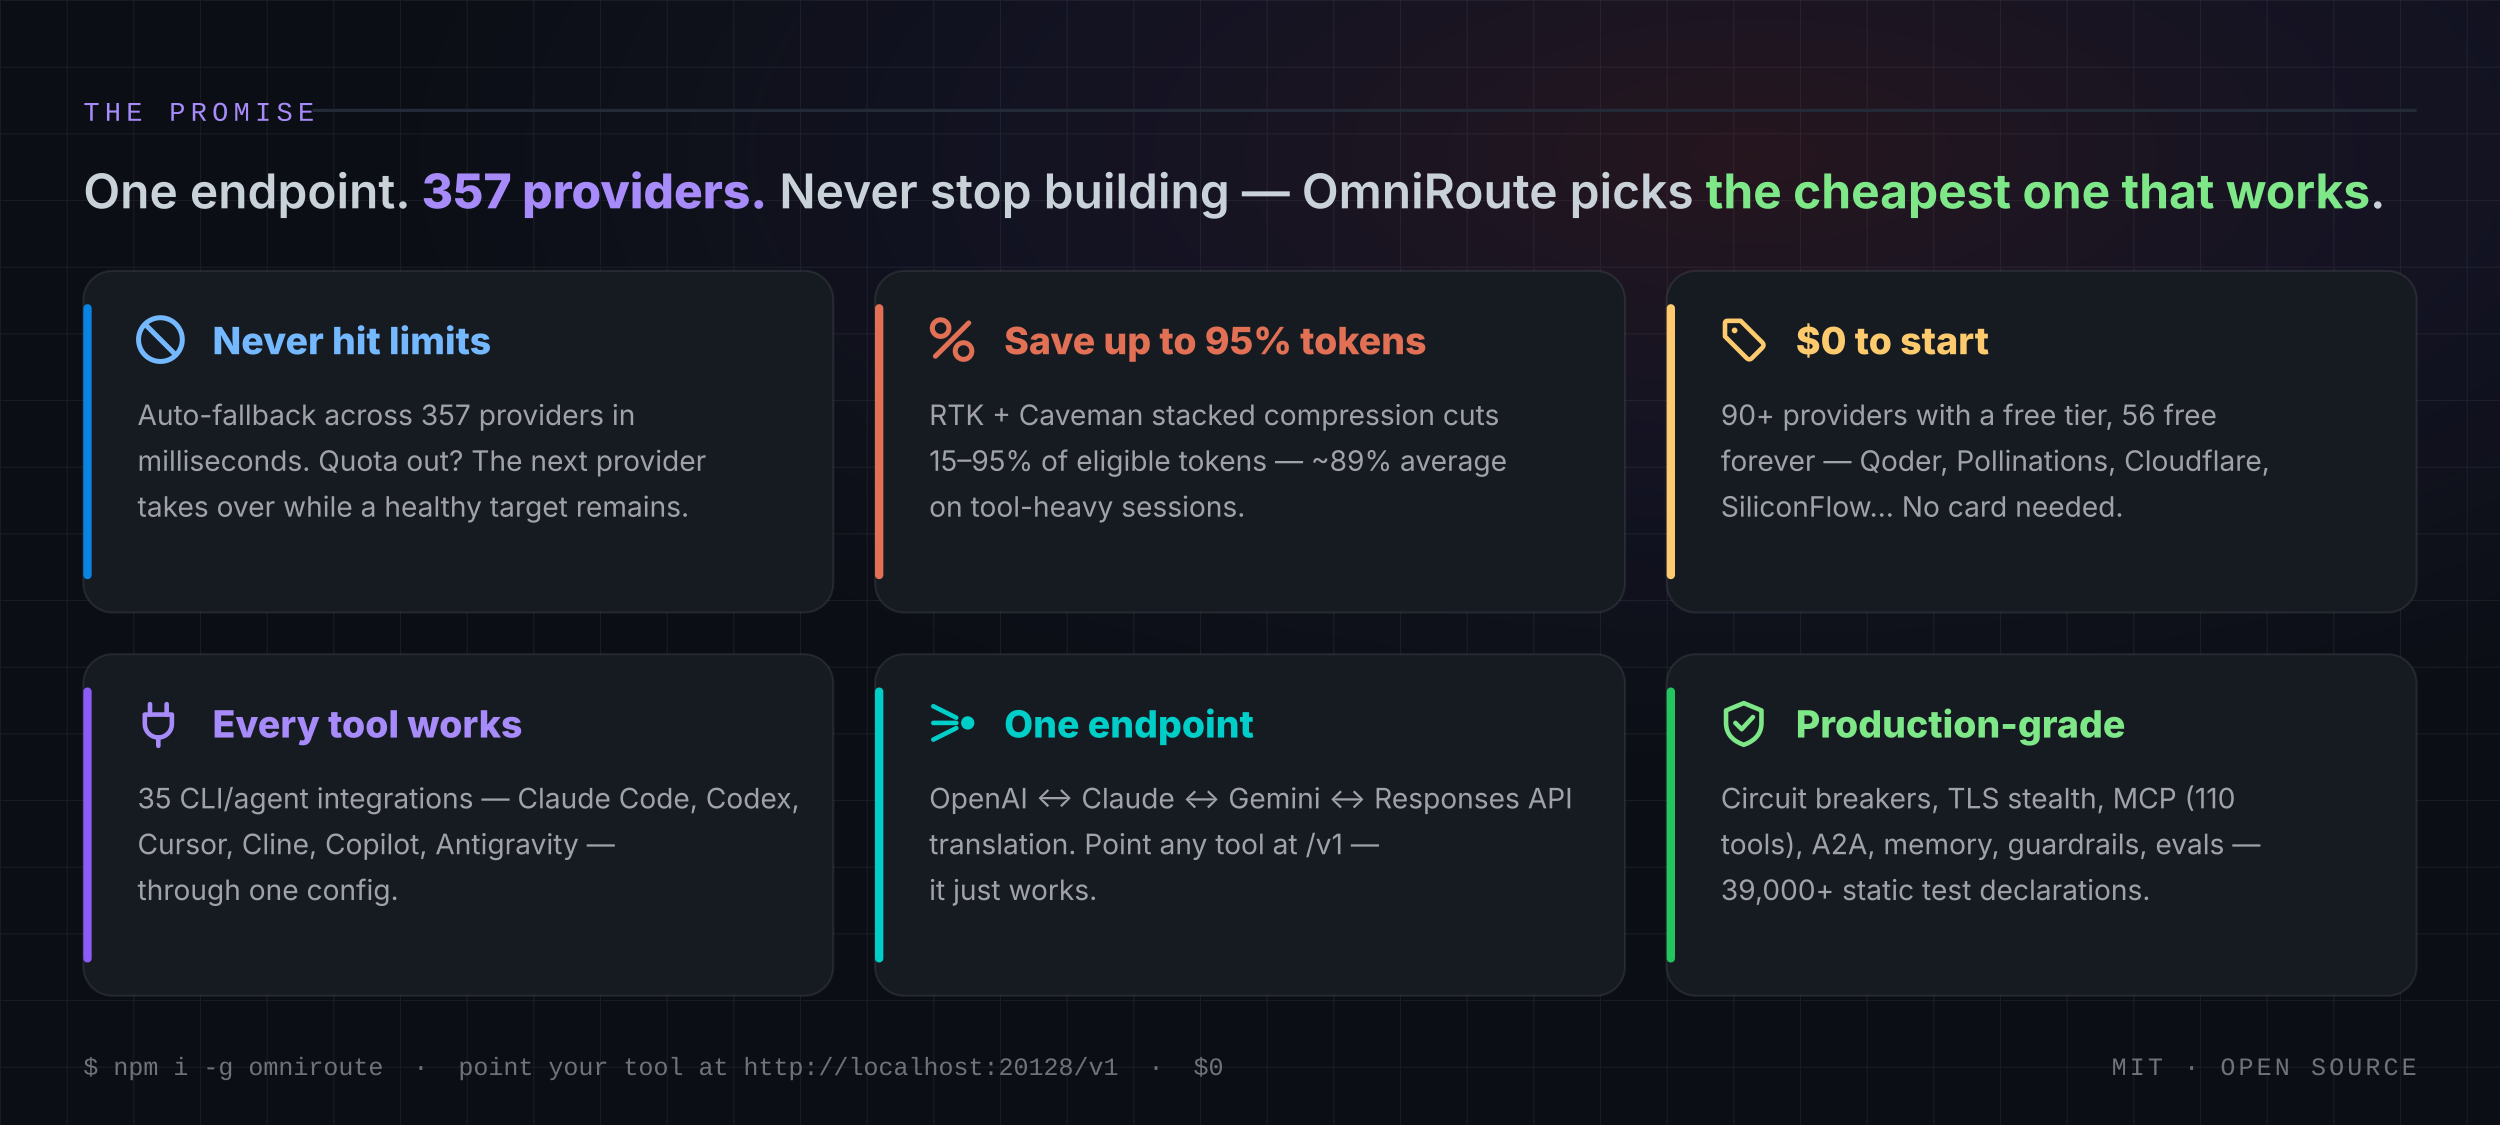
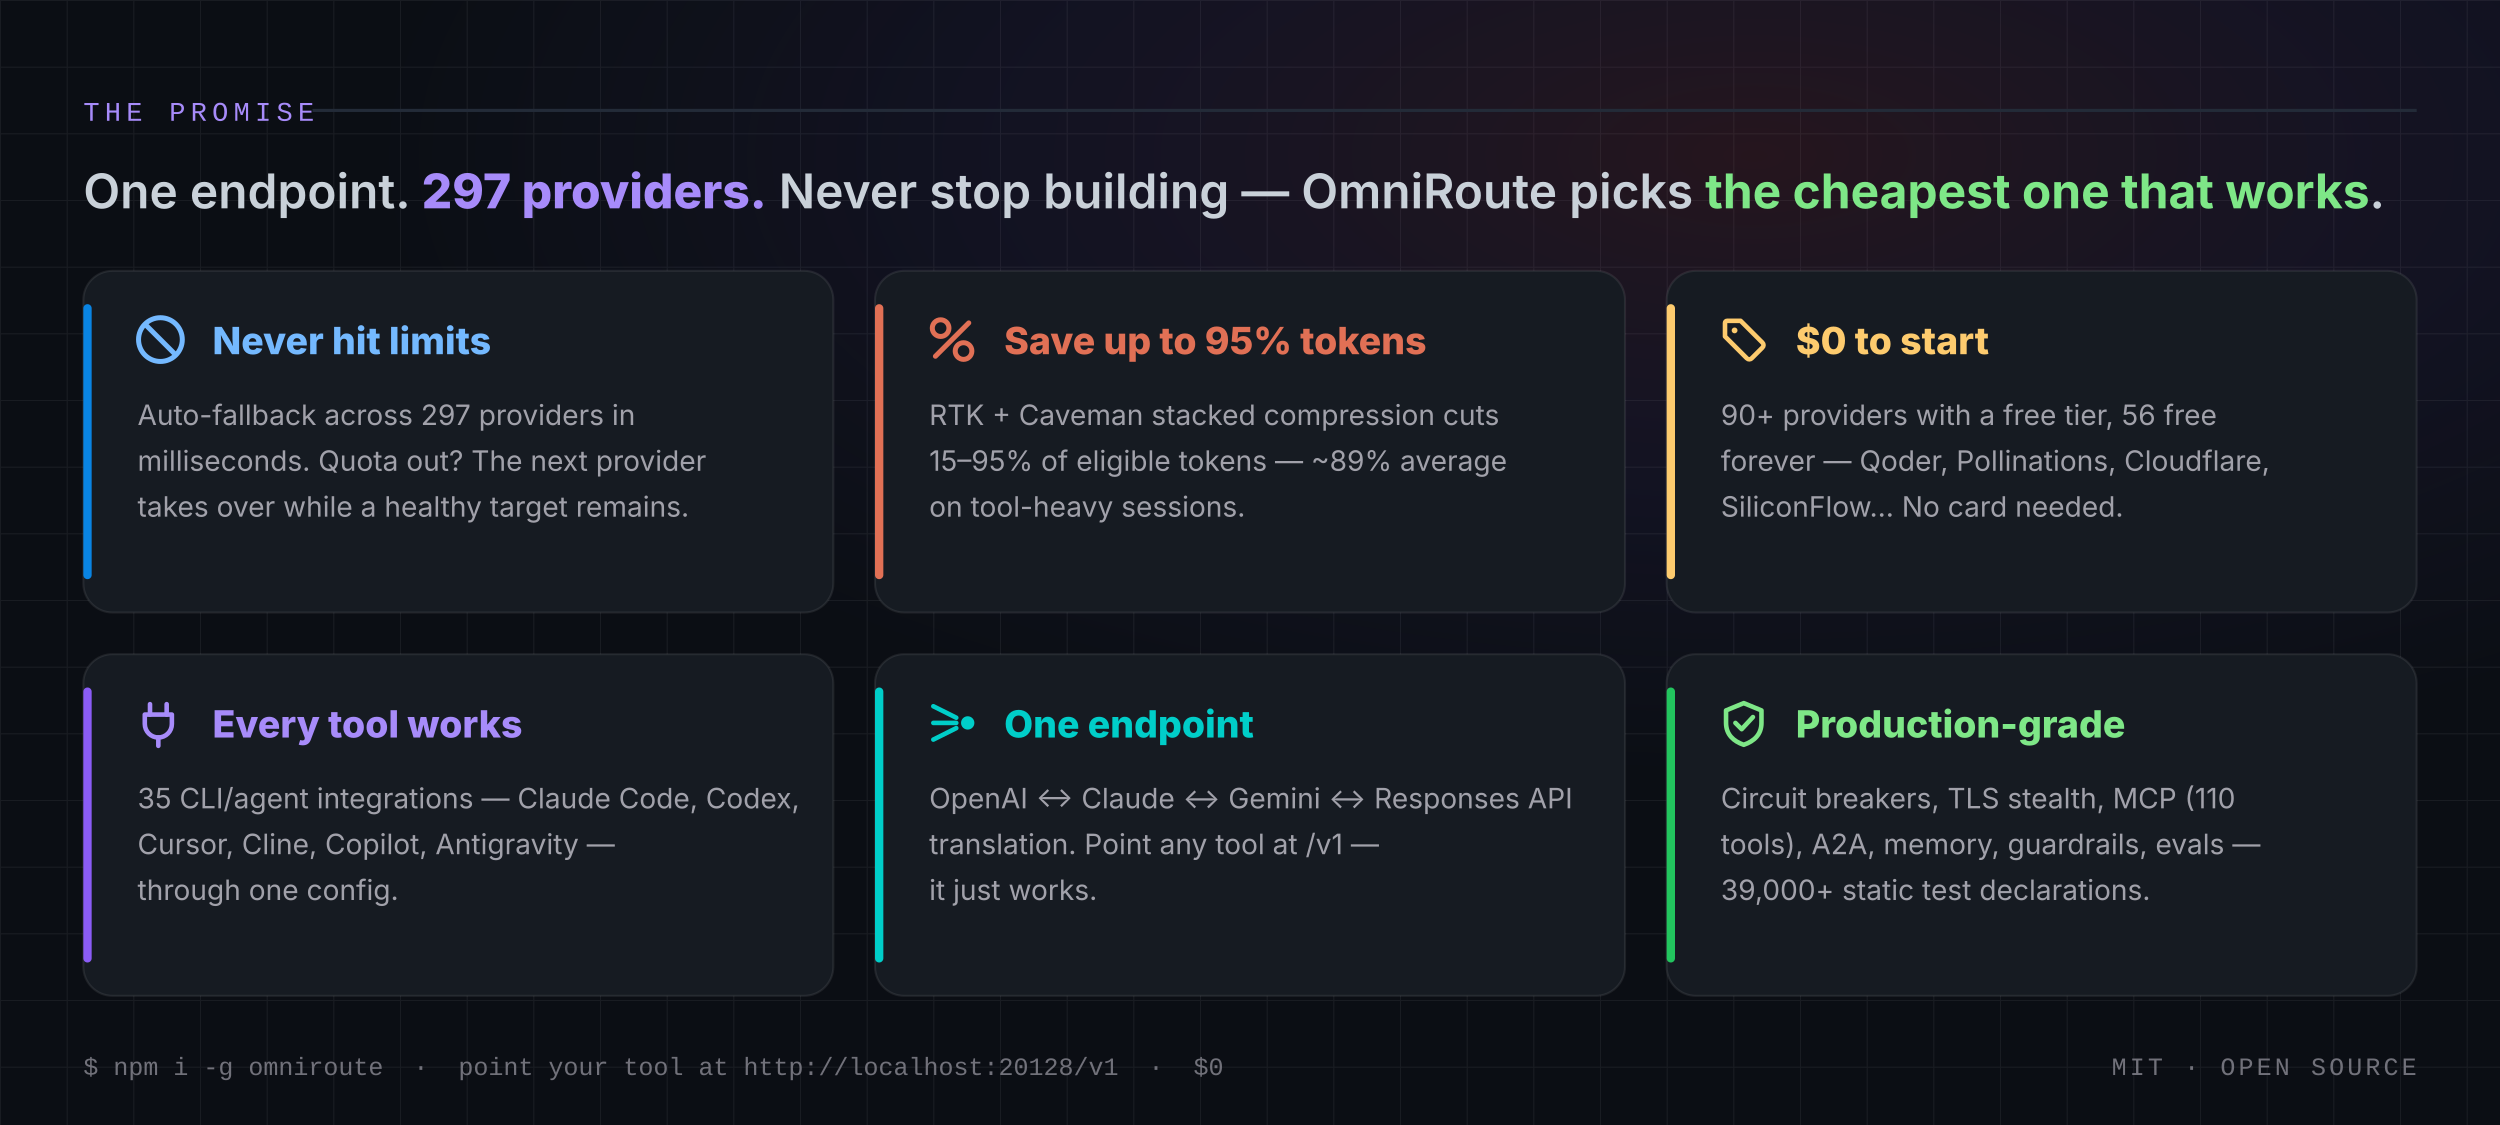
- <svg xmlns="http://www.w3.org/2000/svg" viewBox="0 0 1200 540" role="img" aria-label="The OmniRoute promise: one endpoint and 357 providers. Six pillars. Resilient fallback: automatic routing continues while another healthy target is available. Save up to 95 percent of eligible tokens: RTK plus Caveman stacked compression averages about 89 percent on tool-heavy sessions. Zero dollars to start: 90+ providers with a free tier and 56 recurring or keyless free-forever providers. Every tool works: 35 CLI and agent integration records, including Claude Code, Codex, Cursor, Cline, Copilot and Antigravity, through one config. One endpoint: OpenAI, Claude, Gemini and Responses API translation at /v1. Production controls: circuit breakers, TLS stealth, MCP with 110 tools, A2A, memory, guardrails, evals, and 39,000+ static test declarations across 5,100+ tracked test files.">
+ <svg xmlns="http://www.w3.org/2000/svg" viewBox="0 0 1200 540" role="img" aria-label="The OmniRoute promise: one endpoint and 297 providers. Six pillars. Resilient fallback: automatic routing continues while another healthy target is available. Save up to 95 percent of eligible tokens: RTK plus Caveman stacked compression averages about 89 percent on tool-heavy sessions. Zero dollars to start: 90+ providers with a free tier and 56 recurring or keyless free-forever providers. Every tool works: 35 CLI and agent integration records, including Claude Code, Codex, Cursor, Cline, Copilot and Antigravity, through one config. One endpoint: OpenAI, Claude, Gemini and Responses API translation at /v1. Production controls: circuit breakers, TLS stealth, MCP with 110 tools, A2A, memory, guardrails, evals, and 39,000+ static test declarations across 5,100+ tracked test files.">
  <defs>
    <pattern id="gridPaperP" width="32" height="32" patternUnits="userSpaceOnUse">
      <path d="M 32 0 L 0 0 0 32" fill="none" stroke="#ffffff" stroke-opacity="0.06" stroke-width="1" />
    </pattern>
    <radialGradient id="bgGlowP" cx="70%" cy="14%" r="55%">
      <stop offset="0%" stop-color="#e54d5e" stop-opacity="0.12" />
      <stop offset="55%" stop-color="#8b5cf6" stop-opacity="0.06" />
      <stop offset="100%" stop-color="#6366f1" stop-opacity="0" />
    </radialGradient>
  </defs>
  <rect width="1200" height="540" fill="#0b0e14" />
  <rect width="1200" height="540" fill="url(#gridPaperP)" />
  <rect width="1200" height="540" fill="url(#bgGlowP)" />
  <g>
    <text x="40" y="58" font-family="Consolas, 'Courier New', monospace" font-size="13" letter-spacing="2.5" fill="#a78bfa">THE PROMISE</text>
    <line x1="150" y1="53" x2="1160" y2="53" stroke="#232b38" stroke-width="1.5" />
  </g>
  <g>
-     <text x="40" y="100" font-family="Inter, 'Segoe UI', Arial, Helvetica, system-ui, sans-serif" font-size="23" font-weight="600" fill="#c9d1d9">One endpoint. <tspan fill="#a78bfa" font-weight="800">357 providers.</tspan> Never stop building — OmniRoute picks <tspan fill="#7ee787" font-weight="700">the cheapest one that works</tspan>.</text>
+     <text x="40" y="100" font-family="Inter, 'Segoe UI', Arial, Helvetica, system-ui, sans-serif" font-size="23" font-weight="600" fill="#c9d1d9">One endpoint. <tspan fill="#a78bfa" font-weight="800">297 providers.</tspan> Never stop building — OmniRoute picks <tspan fill="#7ee787" font-weight="700">the cheapest one that works</tspan>.</text>
  </g>
  <g font-family="Inter, 'Segoe UI', Arial, Helvetica, system-ui, sans-serif">
    <g>
      <rect x="40" y="130" width="360" height="164" rx="14" fill="#161b22" stroke="#ffffff" stroke-opacity="0.08" stroke-width="1" />
      <rect x="40" y="130" width="360" height="164" rx="14" fill="none" stroke="#74b9ff" stroke-width="1.5" opacity="0">
        <animate attributeName="opacity" values="0;0.9;0;0" keyTimes="0;0.055;0.12;1" dur="12s" begin="3s" repeatCount="indefinite" />
      </rect>
      <rect x="40" y="146" width="4" height="132" rx="2" fill="#0984e3" />
      <g transform="translate(66,152)" stroke="#74b9ff" stroke-width="2.4" fill="none" stroke-linecap="round">
        <circle cx="11" cy="11" r="10.5" />
        <line x1="3.9" y1="3.9" x2="18.1" y2="18.1" />
      </g>
      <text x="102" y="170" font-size="18" font-weight="800" fill="#74b9ff">Never hit limits</text>
-       <text x="66" y="204" font-size="13.5" fill="#a1a1aa">Auto-fallback across 357 providers in</text>
+       <text x="66" y="204" font-size="13.5" fill="#a1a1aa">Auto-fallback across 297 providers in</text>
      <text x="66" y="226" font-size="13.5" fill="#a1a1aa">milliseconds. Quota out? The next provider</text>
      <text x="66" y="248" font-size="13.5" fill="#a1a1aa">takes over while a healthy target remains.</text>
    </g>
    <g>
      <rect x="420" y="130" width="360" height="164" rx="14" fill="#161b22" stroke="#ffffff" stroke-opacity="0.08" stroke-width="1" />
      <rect x="420" y="130" width="360" height="164" rx="14" fill="none" stroke="#e17055" stroke-width="1.5" opacity="0">
        <animate attributeName="opacity" values="0;0;0.9;0;0" keyTimes="0;0.167;0.222;0.287;1" dur="12s" begin="3s" repeatCount="indefinite" />
      </rect>
      <rect x="420" y="146" width="4" height="132" rx="2" fill="#e17055" />
      <g transform="translate(446,152)" stroke="#e17055" stroke-width="2.4" fill="none" stroke-linecap="round">
        <circle cx="5.5" cy="5.5" r="4" />
        <circle cx="16.5" cy="16.5" r="4" />
        <line x1="19" y1="3" x2="3" y2="19" />
      </g>
      <text x="482" y="170" font-size="18" font-weight="800" fill="#e17055">Save up to 95% tokens</text>
      <text x="446" y="204" font-size="13.5" fill="#a1a1aa">RTK + Caveman stacked compression cuts</text>
      <text x="446" y="226" font-size="13.5" fill="#a1a1aa">15–95% of eligible tokens — ~89% average</text>
      <text x="446" y="248" font-size="13.5" fill="#a1a1aa">on tool-heavy sessions.</text>
    </g>
    <g>
      <rect x="800" y="130" width="360" height="164" rx="14" fill="#161b22" stroke="#ffffff" stroke-opacity="0.08" stroke-width="1" />
      <rect x="800" y="130" width="360" height="164" rx="14" fill="none" stroke="#fdcb6e" stroke-width="1.5" opacity="0">
        <animate attributeName="opacity" values="0;0;0.9;0;0" keyTimes="0;0.334;0.389;0.454;1" dur="12s" begin="3s" repeatCount="indefinite" />
      </rect>
      <rect x="800" y="146" width="4" height="132" rx="2" fill="#fdcb6e" />
      <g transform="translate(826,152)" stroke="#fdcb6e" stroke-width="2.2" fill="none" stroke-linecap="round" stroke-linejoin="round">
        <path d="M 2,9.5 L 2,3 A 1,1 0 0 1 3,2 L 9.5,2 L 20,12.5 A 1.6,1.6 0 0 1 20,14.8 L 14.8,20 A 1.6,1.6 0 0 1 12.5,20 Z" />
        <circle cx="6.6" cy="6.6" r="1.4" fill="#fdcb6e" stroke="none" />
      </g>
      <text x="862" y="170" font-size="18" font-weight="800" fill="#fdcb6e">$0 to start</text>
      <text x="826" y="204" font-size="13.5" fill="#a1a1aa">90+ providers with a free tier, 56 free</text>
      <text x="826" y="226" font-size="13.5" fill="#a1a1aa">forever — Qoder, Pollinations, Cloudflare,</text>
      <text x="826" y="248" font-size="13.5" fill="#a1a1aa">SiliconFlow… No card needed.</text>
    </g>
    <g>
      <rect x="40" y="314" width="360" height="164" rx="14" fill="#161b22" stroke="#ffffff" stroke-opacity="0.08" stroke-width="1" />
      <rect x="40" y="314" width="360" height="164" rx="14" fill="none" stroke="#a78bfa" stroke-width="1.5" opacity="0">
        <animate attributeName="opacity" values="0;0;0.9;0;0" keyTimes="0;0.5;0.555;0.62;1" dur="12s" begin="3s" repeatCount="indefinite" />
      </rect>
      <rect x="40" y="330" width="4" height="132" rx="2" fill="#8b5cf6" />
      <g transform="translate(66,336)" stroke="#a78bfa" stroke-width="2.2" fill="none" stroke-linecap="round" stroke-linejoin="round">
        <path d="M 6,2 L 6,7 M 14,2 L 14,7" />
        <path d="M 3.5,7 L 16.5,7 L 16.5,11.5 A 6.5,6.5 0 0 1 10,18 A 6.5,6.5 0 0 1 3.5,11.5 Z" />
        <path d="M 10,18 L 10,22" />
      </g>
      <text x="102" y="354" font-size="18" font-weight="800" fill="#a78bfa">Every tool works</text>
      <text x="66" y="388" font-size="13.5" fill="#a1a1aa">35 CLI/agent integrations — Claude Code, Codex,</text>
      <text x="66" y="410" font-size="13.5" fill="#a1a1aa">Cursor, Cline, Copilot, Antigravity —</text>
      <text x="66" y="432" font-size="13.5" fill="#a1a1aa">through one config.</text>
    </g>
    <g>
      <rect x="420" y="314" width="360" height="164" rx="14" fill="#161b22" stroke="#ffffff" stroke-opacity="0.08" stroke-width="1" />
      <rect x="420" y="314" width="360" height="164" rx="14" fill="none" stroke="#00cec9" stroke-width="1.5" opacity="0">
        <animate attributeName="opacity" values="0;0;0.9;0;0" keyTimes="0;0.667;0.722;0.787;1" dur="12s" begin="3s" repeatCount="indefinite" />
      </rect>
      <rect x="420" y="330" width="4" height="132" rx="2" fill="#00cec9" />
      <g transform="translate(446,336)" stroke="#00cec9" stroke-width="2.2" fill="none" stroke-linecap="round">
        <path d="M 2,3 L 13,8.5 M 2,11 L 13,11 M 2,19 L 13,13.5" />
        <circle cx="18.5" cy="11" r="3.2" fill="#00cec9" stroke="none" />
      </g>
      <text x="482" y="354" font-size="18" font-weight="800" fill="#00cec9">One endpoint</text>
      <text x="446" y="388" font-size="13.5" fill="#a1a1aa">OpenAI ↔ Claude ↔ Gemini ↔ Responses API</text>
      <text x="446" y="410" font-size="13.5" fill="#a1a1aa">translation. Point any tool at /v1 —</text>
      <text x="446" y="432" font-size="13.5" fill="#a1a1aa">it just works.</text>
    </g>
    <g>
      <rect x="800" y="314" width="360" height="164" rx="14" fill="#161b22" stroke="#ffffff" stroke-opacity="0.08" stroke-width="1" />
      <rect x="800" y="314" width="360" height="164" rx="14" fill="none" stroke="#7ee787" stroke-width="1.5" opacity="0">
        <animate attributeName="opacity" values="0;0;0.9;0;0" keyTimes="0;0.834;0.889;0.954;1" dur="12s" begin="3s" repeatCount="indefinite" />
      </rect>
      <rect x="800" y="330" width="4" height="132" rx="2" fill="#22c55e" />
      <g transform="translate(826,336)" stroke="#7ee787" stroke-width="2.2" fill="none" stroke-linecap="round" stroke-linejoin="round">
        <path d="M 11,1.5 L 19.5,5 L 19.5,11 C 19.5,16.5 16,19.8 11,21.5 C 6,19.8 2.5,16.5 2.5,11 L 2.5,5 Z" />
        <path d="M 7,11 L 10,14 L 15.4,8.2" />
      </g>
      <text x="862" y="354" font-size="18" font-weight="800" fill="#7ee787">Production-grade</text>
      <text x="826" y="388" font-size="13.5" fill="#a1a1aa">Circuit breakers, TLS stealth, MCP (110</text>
      <text x="826" y="410" font-size="13.5" fill="#a1a1aa">tools), A2A, memory, guardrails, evals —</text>
      <text x="826" y="432" font-size="13.5" fill="#a1a1aa">39,000+ static test declarations.</text>
    </g>
  </g>
  <g>
    <text x="40" y="516" font-family="Consolas, 'Courier New', monospace" font-size="12" fill="#71717a">$ npm i -g omniroute  ·  point your tool at http://localhost:20128/v1  ·  $0</text>
    <text x="1160" y="516" text-anchor="end" font-family="Consolas, 'Courier New', monospace" font-size="12" letter-spacing="1.5" fill="#71717a">MIT · OPEN SOURCE</text>
  </g>
</svg>
